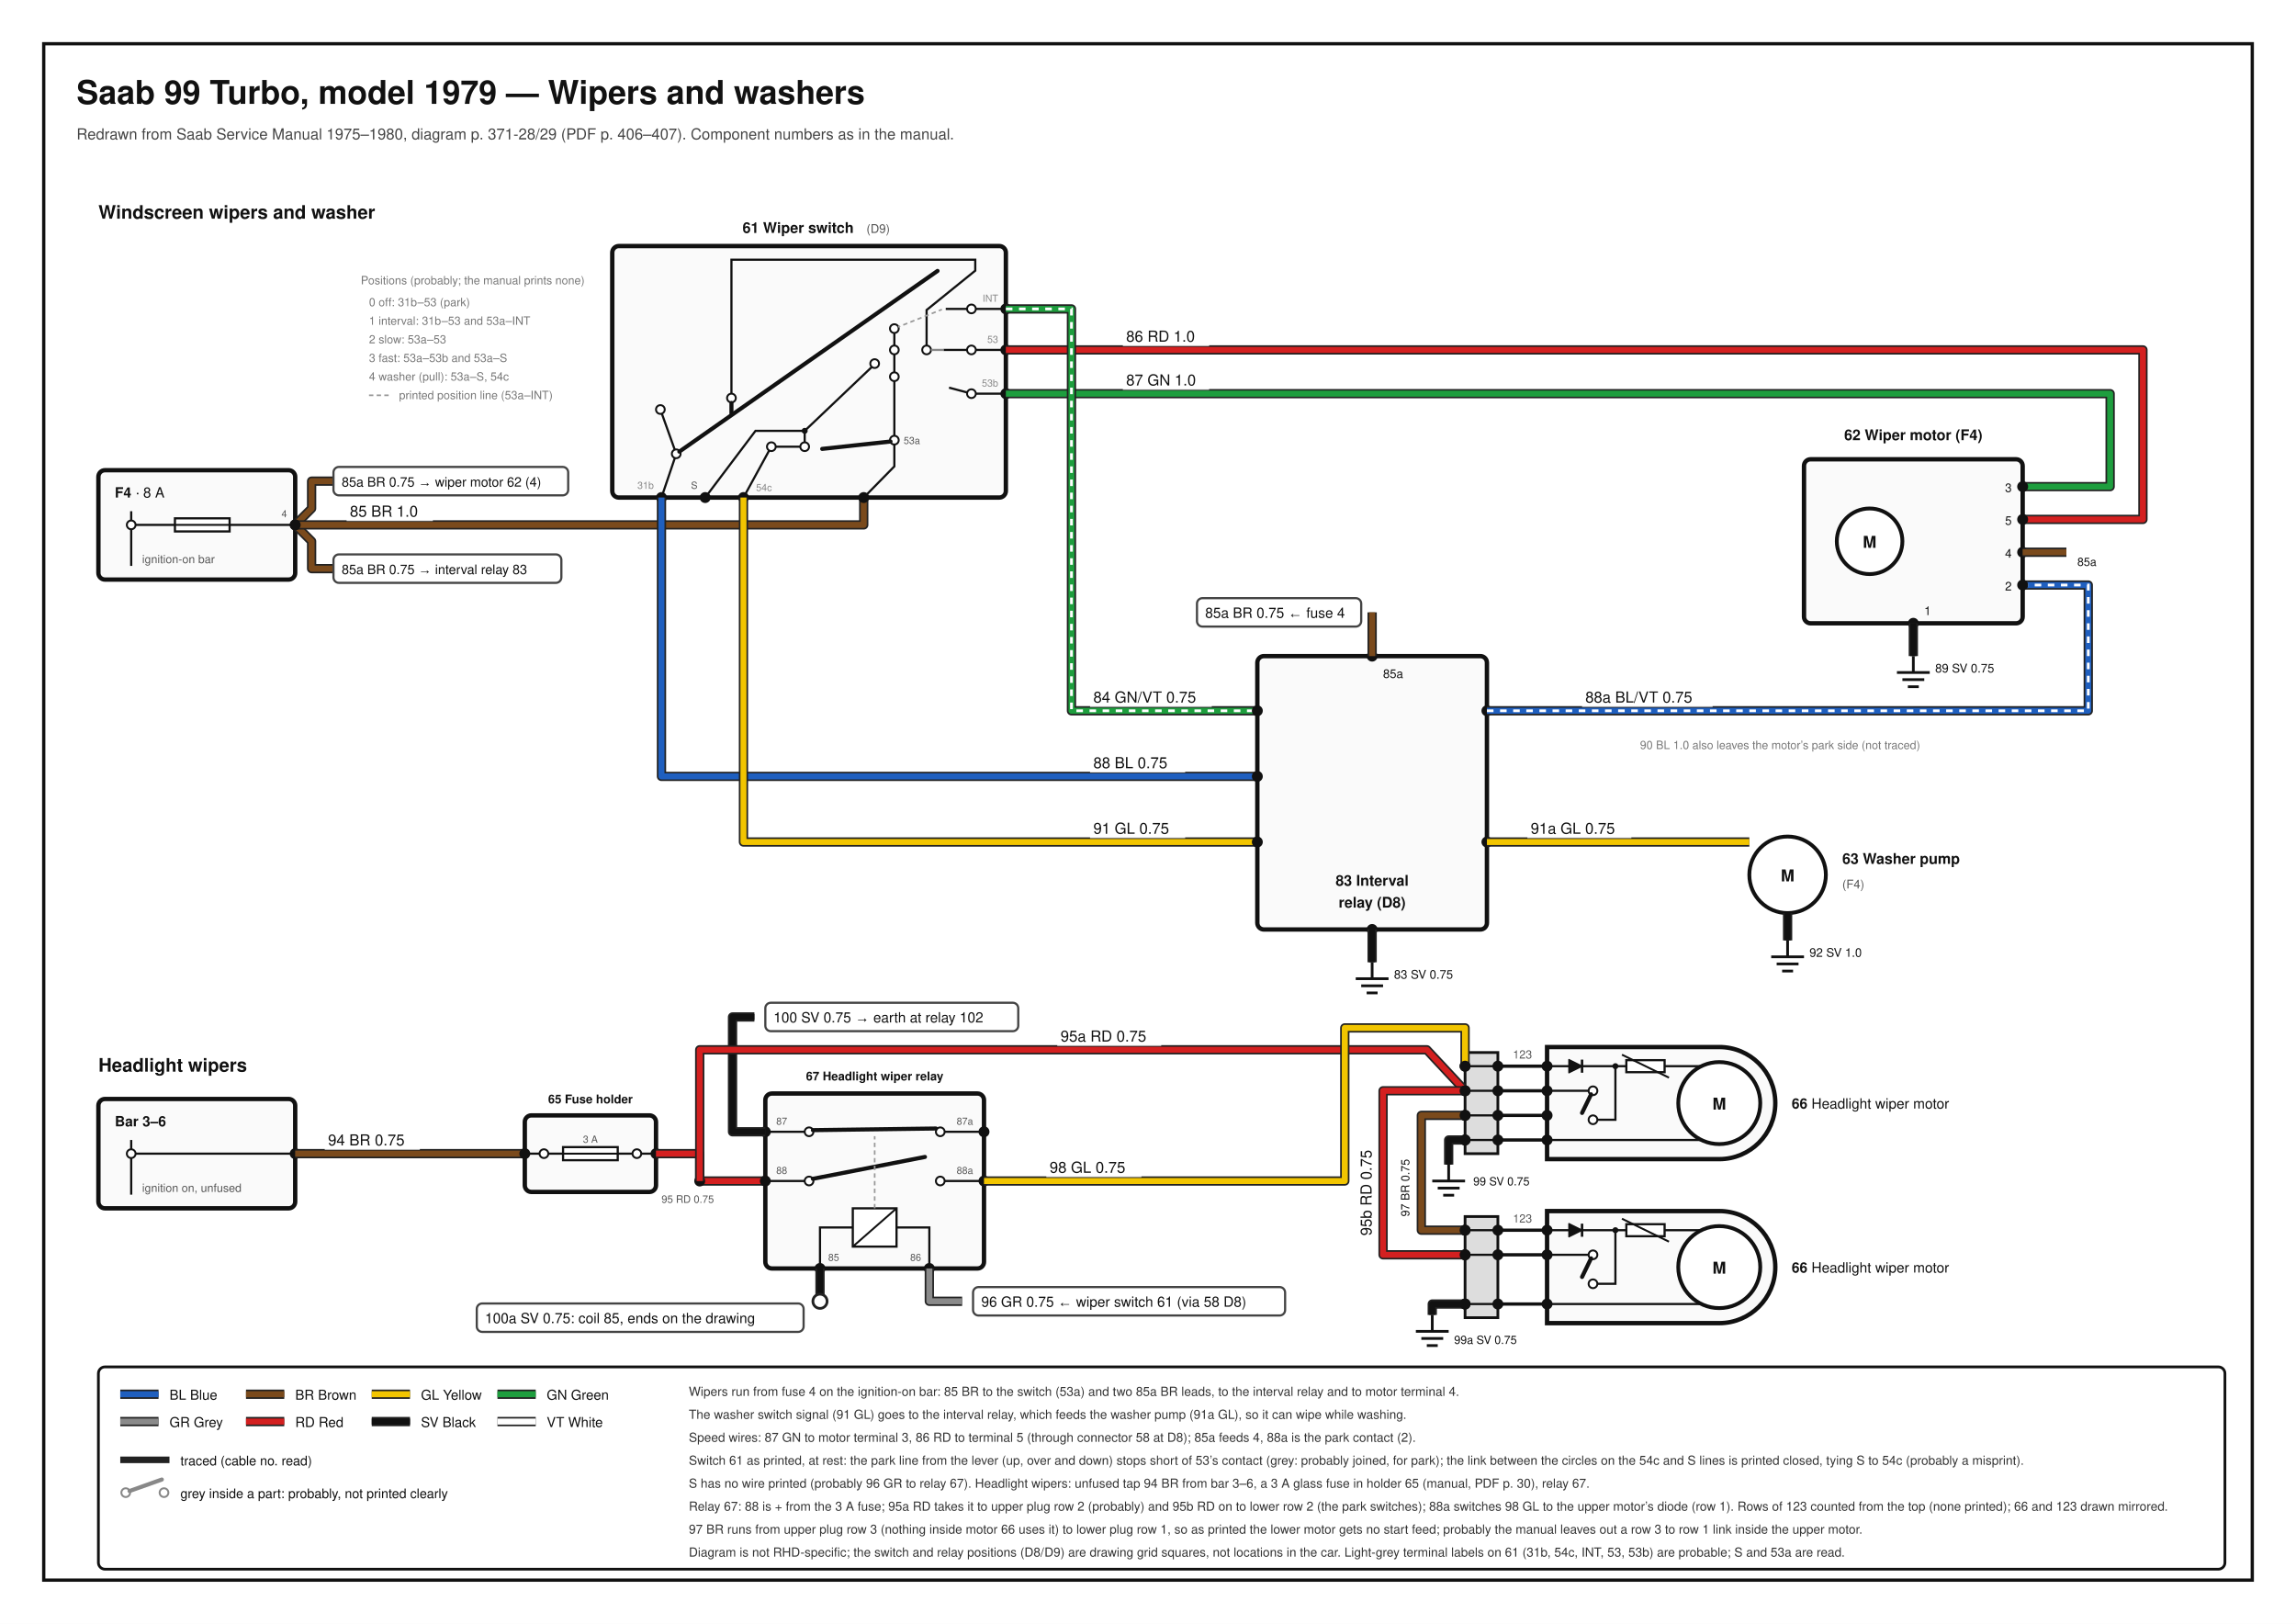
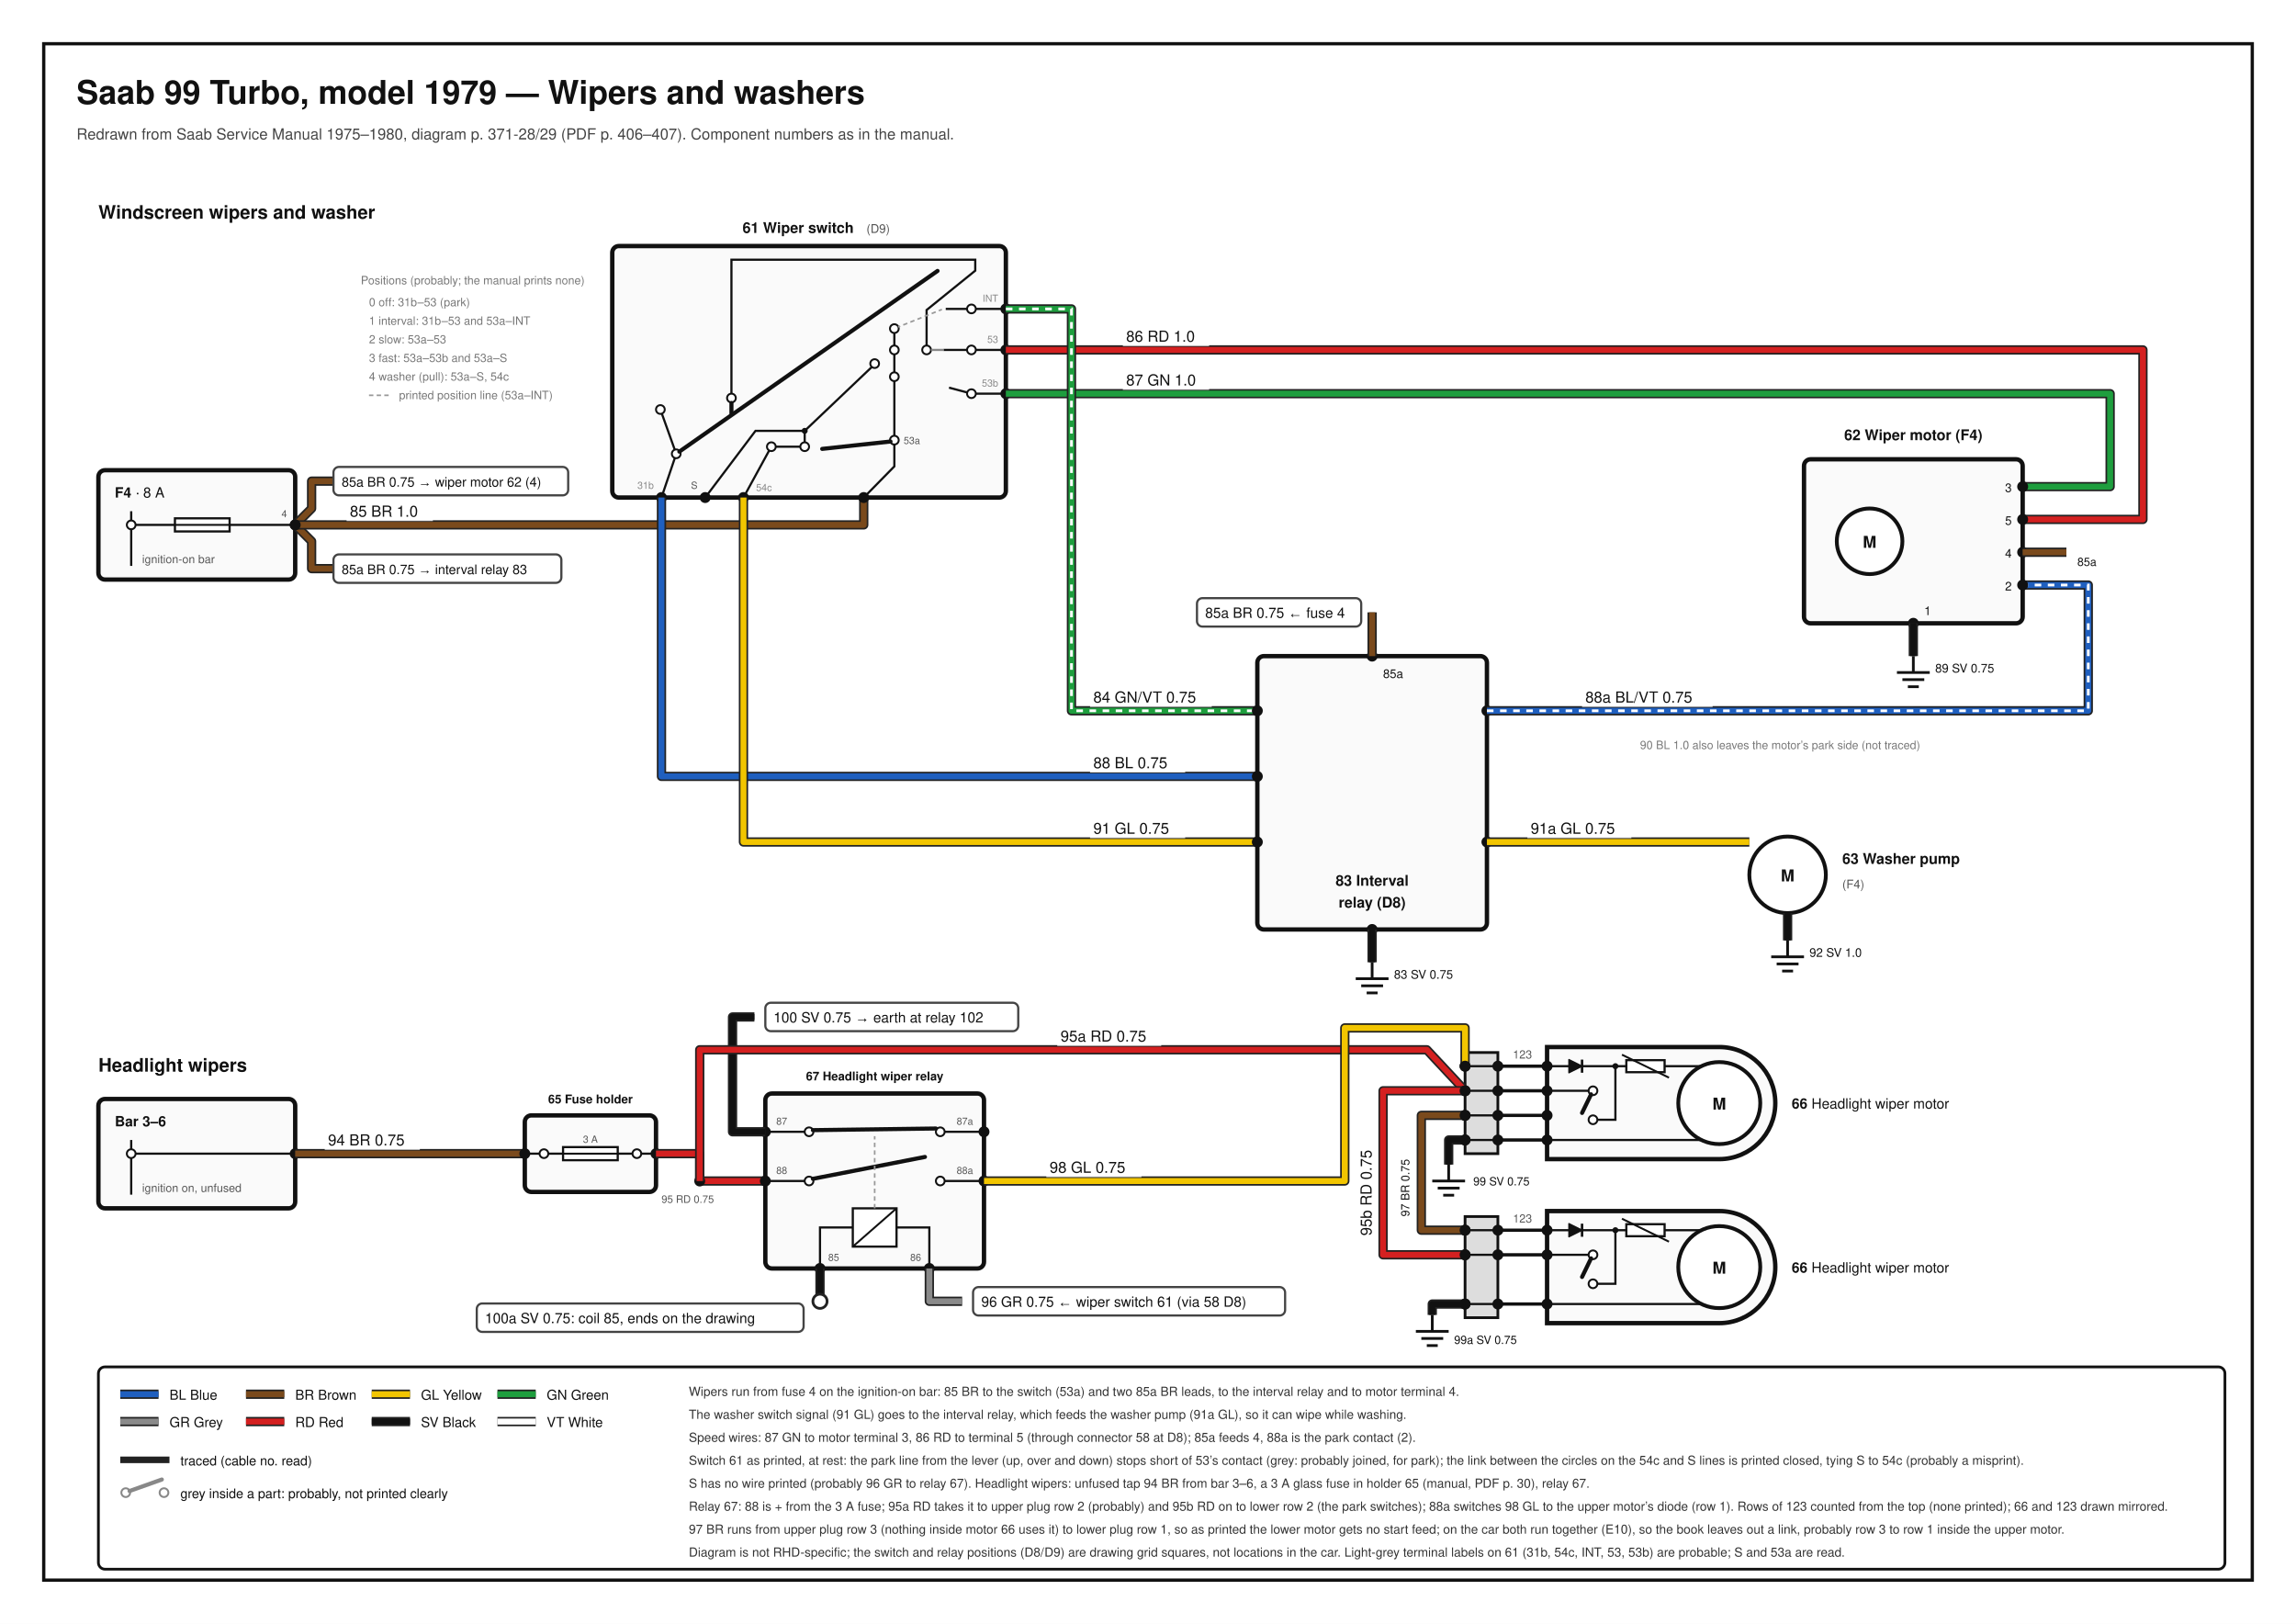
<svg xmlns="http://www.w3.org/2000/svg" width="420mm" height="297mm" viewBox="0 0 420 297" font-family="Helvetica, Arial, sans-serif">
  <rect width="420" height="297" fill="#fff" />
  <rect x="8" y="8" width="404" height="281" fill="none" stroke="#111" stroke-width=".6" />
  <text x="14" y="19" font-size="6" text-anchor="start" font-weight="bold" fill="#111">Saab 99 Turbo, model 1979 — Wipers and washers</text>
  <text x="14" y="25.5" font-size="2.8" text-anchor="start" font-weight="normal" fill="#444">Redrawn from Saab Service Manual 1975–1980, diagram p. 371-28/29 (PDF p. 406–407). Component numbers as in the manual.</text>
  <text x="18" y="40" font-size="3.4" text-anchor="start" font-weight="bold" fill="#111">Windscreen wipers and washer</text>
  <rect x="18" y="86" width="36" height="20" rx="1.2" fill="#fafafa" stroke="#111" stroke-width="0.8" />
  <text x="21" y="91" font-size="2.6" text-anchor="start" font-weight="normal" fill="#111">
    <tspan font-weight="bold">F4</tspan> · 8 A</text>
  <path d="M24,93.5 L24,103.5" fill="none" stroke="#111" stroke-width=".4" />
  <circle cx="24" cy="96" r=".8" fill="#fff" stroke="#111" stroke-width=".35" />
  <text x="26" y="103" font-size="2.1" text-anchor="start" font-weight="normal" fill="#555">ignition-on bar</text>
  <rect x="32" y="94.8" width="10" height="2.4" fill="#fff" stroke="#111" stroke-width=".4" />
  <path d="M32,96 L42,96" stroke="#111" stroke-width=".35" />
  <path d="M24.8,96 L32,96" fill="none" stroke="#111" stroke-width=".4" />
  <path d="M42,96 L54,96" fill="none" stroke="#111" stroke-width=".4" />
  <text x="52.5" y="94.6" font-size="1.8" text-anchor="end" font-weight="normal" fill="#555">4</text>
  <circle cx="54" cy="96" r="1.0" fill="#111" />
  <path d="M54,96 L57,93 L57,88 L61,88" fill="none" stroke="#222" stroke-width="1.7" stroke-linejoin="round" />
  <path d="M54,96 L57,93 L57,88 L61,88" fill="none" stroke="#7a4a1c" stroke-width="1.1" stroke-linejoin="round" />
  <rect x="61" y="85.4" width="42.936" height="5.2" rx="1" fill="#fff" stroke="#444" stroke-width=".4" />
  <text x="62.5" y="89" font-size="2.4" text-anchor="start" font-weight="normal" fill="#111">85a BR 0.75 <tspan font-family="Arial">→</tspan> wiper motor 62 (4)</text>
  <path d="M54,96 L57,99 L57,104 L61,104" fill="none" stroke="#222" stroke-width="1.7" stroke-linejoin="round" />
  <path d="M54,96 L57,99 L57,104 L61,104" fill="none" stroke="#7a4a1c" stroke-width="1.1" stroke-linejoin="round" />
  <rect x="61" y="101.4" width="41.688" height="5.2" rx="1" fill="#fff" stroke="#444" stroke-width=".4" />
  <text x="62.5" y="105" font-size="2.4" text-anchor="start" font-weight="normal" fill="#111">85a BR 0.75 <tspan font-family="Arial">→</tspan> interval relay 83</text>
  <path d="M54,96 L158,96 L158,91" fill="none" stroke="#222" stroke-width="1.7" stroke-linejoin="round" />
  <path d="M54,96 L158,96 L158,91" fill="none" stroke="#7a4a1c" stroke-width="1.1" stroke-linejoin="round" />
  <rect x="63.4" y="91.5" width="15.78" height="3.8" fill="#fff" opacity=".85" />
  <text x="64" y="94.5" font-size="2.8" text-anchor="start" font-weight="normal" fill="#111">85 BR 1.0</text>
  <circle cx="54" cy="96" r="1.0" fill="#111" />
  <rect x="112" y="45" width="72" height="46" rx="1.2" fill="#fafafa" stroke="#111" stroke-width="0.8" />
  <text x="146" y="42.6" font-size="2.7" text-anchor="middle" font-weight="bold" fill="#111">61 Wiper switch</text>
  <text x="158.5" y="42.6" font-size="2.2" text-anchor="start" font-weight="normal" fill="#555">(D9)</text>
  <circle cx="121" cy="91" r="1.0" fill="#111" />
  <circle cx="129" cy="91" r="1.0" fill="#111" />
  <circle cx="136" cy="91" r="1.0" fill="#111" />
  <circle cx="158" cy="91" r="1.0" fill="#111" />
  <text x="119.6" y="89.4" font-size="1.8" text-anchor="end" font-weight="normal" fill="#888">31b</text>
  <text x="127.6" y="89.4" font-size="1.8" text-anchor="end" font-weight="normal" fill="#555">S</text>
  <text x="138.3" y="89.8" font-size="1.8" text-anchor="start" font-weight="normal" fill="#888">54c</text>
  <circle cx="184" cy="56.5" r="1.0" fill="#111" />
  <path d="M184,56.5 L178.5,56.5" fill="none" stroke="#111" stroke-width=".4" />
  <circle cx="177.7" cy="56.5" r=".8" fill="#fff" stroke="#111" stroke-width=".35" />
  <text x="182.6" y="55.2" font-size="1.8" text-anchor="end" font-weight="normal" fill="#888">INT</text>
  <circle cx="184" cy="64" r="1.0" fill="#111" />
  <path d="M184,64 L178.5,64" fill="none" stroke="#111" stroke-width=".4" />
  <circle cx="177.7" cy="64" r=".8" fill="#fff" stroke="#111" stroke-width=".35" />
  <text x="182.6" y="62.7" font-size="1.8" text-anchor="end" font-weight="normal" fill="#888">53</text>
  <circle cx="184" cy="72" r="1.0" fill="#111" />
  <path d="M184,72 L178.5,72" fill="none" stroke="#111" stroke-width=".4" />
  <circle cx="177.7" cy="72" r=".8" fill="#fff" stroke="#111" stroke-width=".35" />
  <text x="182.6" y="70.7" font-size="1.8" text-anchor="end" font-weight="normal" fill="#888">53b</text>
  <path d="M176.9,56.5 L173,56.5" fill="none" stroke="#111" stroke-width=".4" />
  <path d="M176.9,64 L172.6,64" fill="none" stroke="#111" stroke-width=".4" />
  <path d="M177,71.8 L173.6,70.9" fill="none" stroke="#111" stroke-width=".4" />
  <circle cx="123.7" cy="83" r=".8" fill="#fff" stroke="#111" stroke-width=".35" />
  <path d="M121,91 L123.45,83.76" fill="none" stroke="#111" stroke-width=".4" />
  <circle cx="120.8" cy="74.9" r=".8" fill="#fff" stroke="#111" stroke-width=".35" />
  <path d="M123.43,82.25 L121.07,75.65" fill="none" stroke="#111" stroke-width=".4" />
  <path d="M124.27,82.6 L171.5,49.55" stroke="#111" stroke-width=".75" stroke-linecap="round" />
  <circle cx="133.8" cy="72.8" r=".8" fill="#fff" stroke="#111" stroke-width=".35" />
  <path d="M133.8,75.6 L133.8,73.7" stroke="#111" stroke-width=".75" stroke-linecap="round" />
  <path d="M133.8,72 L133.8,47.5 L178.4,47.5 L178.4,49.5 L169.5,56.7 L169.5,63.2" fill="none" stroke="#111" stroke-width=".4" />
  <circle cx="169.5" cy="64" r=".8" fill="#fff" stroke="#111" stroke-width=".35" />
  <path d="M170.3,64 L172.6,64" fill="none" stroke="#888" stroke-width=".4" />
  <path d="M163.6,60.9 L163.6,79.7" fill="none" stroke="#111" stroke-width=".4" />
  <circle cx="163.6" cy="60.1" r=".8" fill="#fff" stroke="#111" stroke-width=".35" />
  <circle cx="163.6" cy="64" r=".8" fill="#fff" stroke="#111" stroke-width=".35" />
  <circle cx="163.6" cy="68.9" r=".8" fill="#fff" stroke="#111" stroke-width=".35" />
  <path d="M164.3,59.8 L172.3,56.6" stroke="#999" stroke-width=".3" stroke-dasharray=".8 .6" stroke-dashoffset=".4" />
  <circle cx="163.6" cy="80.5" r=".8" fill="#fff" stroke="#111" stroke-width=".35" />
  <text x="165.3" y="81.2" font-size="1.8" text-anchor="start" font-weight="normal" fill="#555">53a</text>
  <path d="M163.6,81.3 L163.6,85.3 L158,91" fill="none" stroke="#111" stroke-width=".4" />
  <circle cx="160" cy="66.5" r=".8" fill="#fff" stroke="#111" stroke-width=".35" />
  <path d="M159.49,67.11 L147.2,78.8 L147.2,80.9" fill="none" stroke="#111" stroke-width=".4" />
  <path d="M129,91 L138.2,78.8 L147.2,78.8" fill="none" stroke="#111" stroke-width=".4" />
  <circle cx="147.2" cy="78.8" r=".55" fill="#111" />
  <circle cx="147.2" cy="81.7" r=".8" fill="#fff" stroke="#111" stroke-width=".35" />
  <circle cx="141.1" cy="81.7" r=".8" fill="#fff" stroke="#111" stroke-width=".35" />
  <path d="M141.9,81.7 L146.4,81.7" fill="none" stroke="#111" stroke-width=".4" />
  <path d="M140.7,82.4 L136,91" fill="none" stroke="#111" stroke-width=".4" />
  <path d="M162.9,80.75 L150.4,82.1" stroke="#111" stroke-width=".75" stroke-linecap="round" />
  <text x="66" y="52" font-size="2.1" text-anchor="start" font-weight="normal" fill="#777">Positions (probably; the manual prints none)</text>
  <text x="67.5" y="56.0" font-size="2.1" text-anchor="start" font-weight="normal" fill="#777">0 off: 31b–53 (park)</text>
  <text x="67.5" y="59.4" font-size="2.1" text-anchor="start" font-weight="normal" fill="#777">1 interval: 31b–53 and 53a–INT</text>
  <text x="67.5" y="62.8" font-size="2.1" text-anchor="start" font-weight="normal" fill="#777">2 slow: 53a–53</text>
  <text x="67.5" y="66.2" font-size="2.1" text-anchor="start" font-weight="normal" fill="#777">3 fast: 53a–53b and 53a–S</text>
  <text x="67.5" y="69.6" font-size="2.1" text-anchor="start" font-weight="normal" fill="#777">4 washer (pull): 53a–S, 54c</text>
  <path d="M67.5,72.3 h4" stroke="#999" stroke-width=".3" stroke-dasharray=".8 .6" />
  <text x="73" y="73" font-size="2.1" text-anchor="start" font-weight="normal" fill="#777">printed position line (53a–INT)</text>
  <path d="M184,64 L392,64 L392,95 L370,95" fill="none" stroke="#222" stroke-width="1.7" stroke-linejoin="round" />
  <path d="M184,64 L392,64 L392,95 L370,95" fill="none" stroke="#d42020" stroke-width="1.1" stroke-linejoin="round" />
  <rect x="205.4" y="59.5" width="15.78" height="3.8" fill="#fff" opacity=".85" />
  <text x="206" y="62.5" font-size="2.8" text-anchor="start" font-weight="normal" fill="#111">86 RD 1.0</text>
  <path d="M184,72 L386,72 L386,89 L370,89" fill="none" stroke="#222" stroke-width="1.7" stroke-linejoin="round" />
  <path d="M184,72 L386,72 L386,89 L370,89" fill="none" stroke="#1e9e3e" stroke-width="1.1" stroke-linejoin="round" />
  <rect x="205.4" y="67.5" width="15.78" height="3.8" fill="#fff" opacity=".85" />
  <text x="206" y="70.5" font-size="2.8" text-anchor="start" font-weight="normal" fill="#111">87 GN 1.0</text>
  <path d="M184,56.5 L196,56.5 L196,130 L230,130" fill="none" stroke="#222" stroke-width="1.7" stroke-linejoin="round" />
  <path d="M184,56.5 L196,56.5 L196,130 L230,130" fill="none" stroke="#1e9e3e" stroke-width="1.1" stroke-linejoin="round" />
  <path d="M184,56.5 L196,56.5 L196,130 L230,130" fill="none" stroke="#ffffff" stroke-width="0.5" stroke-dasharray="1.2 1.2" />
  <rect x="199.4" y="125.5" width="22.26" height="3.8" fill="#fff" opacity=".85" />
  <text x="200" y="128.5" font-size="2.8" text-anchor="start" font-weight="normal" fill="#111">84 GN/VT 0.75</text>
  <path d="M121,91 L121,142 L230,142" fill="none" stroke="#222" stroke-width="1.7" stroke-linejoin="round" />
  <path d="M121,91 L121,142 L230,142" fill="none" stroke="#1f5fbf" stroke-width="1.1" stroke-linejoin="round" />
  <rect x="199.4" y="137.5" width="17.4" height="3.8" fill="#fff" opacity=".85" />
  <text x="200" y="140.5" font-size="2.8" text-anchor="start" font-weight="normal" fill="#111">88 BL 0.75</text>
  <path d="M136,91 L136,154 L230,154" fill="none" stroke="#222" stroke-width="1.7" stroke-linejoin="round" />
  <path d="M136,91 L136,154 L230,154" fill="none" stroke="#f2c500" stroke-width="1.1" stroke-linejoin="round" />
  <rect x="199.4" y="149.5" width="17.4" height="3.8" fill="#fff" opacity=".85" />
  <text x="200" y="152.5" font-size="2.8" text-anchor="start" font-weight="normal" fill="#111">91 GL 0.75</text>
  <rect x="230" y="120" width="42" height="50" rx="1.2" fill="#fafafa" stroke="#111" stroke-width="0.8" />
  <text x="251" y="162" font-size="2.7" text-anchor="middle" font-weight="bold" fill="#111">83 Interval</text>
  <text x="251" y="166" font-size="2.7" text-anchor="middle" font-weight="bold" fill="#111">relay (D8)</text>
  <circle cx="230" cy="130" r="1.0" fill="#111" />
  <circle cx="230" cy="142" r="1.0" fill="#111" />
  <circle cx="230" cy="154" r="1.0" fill="#111" />
  <circle cx="251" cy="120" r="1.0" fill="#111" />
  <text x="253" y="124" font-size="2.2" text-anchor="start" font-weight="normal" fill="#111">85a</text>
  <path d="M251,120 L251,112" fill="none" stroke="#222" stroke-width="1.7" stroke-linejoin="round" />
  <path d="M251,120 L251,112" fill="none" stroke="#7a4a1c" stroke-width="1.1" stroke-linejoin="round" />
  <rect x="218.96" y="109.4" width="30.04" height="5.2" rx="1" fill="#fff" stroke="#444" stroke-width=".4" />
  <text x="220.46" y="113" font-size="2.6" text-anchor="start" font-weight="normal" fill="#111">85a BR 0.75 <tspan font-family="Arial">←</tspan> fuse 4</text>
  <circle cx="272" cy="130" r="1.0" fill="#111" />
  <circle cx="272" cy="154" r="1.0" fill="#111" />
  <path d="M272,130 L382,130 L382,107 L370,107" fill="none" stroke="#222" stroke-width="1.7" stroke-linejoin="round" />
  <path d="M272,130 L382,130 L382,107 L370,107" fill="none" stroke="#1f5fbf" stroke-width="1.1" stroke-linejoin="round" />
  <path d="M272,130 L382,130 L382,107 L370,107" fill="none" stroke="#ffffff" stroke-width="0.5" stroke-dasharray="1.2 1.2" />
  <rect x="289.4" y="125.5" width="23.88" height="3.8" fill="#fff" opacity=".85" />
  <text x="290" y="128.5" font-size="2.8" text-anchor="start" font-weight="normal" fill="#111">88a BL/VT 0.75</text>
  <path d="M272,154 L320,154" fill="none" stroke="#222" stroke-width="1.7" stroke-linejoin="round" />
  <path d="M272,154 L320,154" fill="none" stroke="#f2c500" stroke-width="1.1" stroke-linejoin="round" />
  <rect x="279.4" y="149.5" width="19.02" height="3.8" fill="#fff" opacity=".85" />
  <text x="280" y="152.5" font-size="2.8" text-anchor="start" font-weight="normal" fill="#111">91a GL 0.75</text>
  <circle cx="251" cy="170" r="1.0" fill="#111" />
  <path d="M251,170 L251,176" fill="none" stroke="#222" stroke-width="1.7" stroke-linejoin="round" />
  <path d="M251,170 L251,176" fill="none" stroke="#111111" stroke-width="1.1" stroke-linejoin="round" />
  <path d="M251,176 v3 M248,179 h6 M249,180.3 h4 M250,181.6 h2" stroke="#111" stroke-width=".5" fill="none" />
  <text x="255" y="179" font-size="2.2" text-anchor="start" font-weight="normal" fill="#111">83 SV 0.75</text>
  <circle cx="327" cy="160" r="7" fill="#fff" stroke="#111" stroke-width=".7" />
  <text x="327" y="161.2" font-size="3" text-anchor="middle" font-weight="bold" fill="#111">M</text>
  <text x="337" y="158" font-size="2.7" text-anchor="start" font-weight="bold" fill="#111">63 Washer pump</text>
  <text x="337" y="162.5" font-size="2.2" text-anchor="start" font-weight="normal" fill="#555">(F4)</text>
  <path d="M320,154 v0" />
  <path d="M327,167 L327,172" fill="none" stroke="#222" stroke-width="1.7" stroke-linejoin="round" />
  <path d="M327,167 L327,172" fill="none" stroke="#111111" stroke-width="1.1" stroke-linejoin="round" />
  <path d="M327,172 v3 M324,175 h6 M325,176.3 h4 M326,177.6 h2" stroke="#111" stroke-width=".5" fill="none" />
  <text x="331" y="175" font-size="2.2" text-anchor="start" font-weight="normal" fill="#111">92 SV 1.0</text>
  <rect x="330" y="84" width="40" height="30" rx="1.2" fill="#fafafa" stroke="#111" stroke-width="0.8" />
  <circle cx="342" cy="99" r="6" fill="#fff" stroke="#111" stroke-width=".7" />
  <text x="342" y="100.2" font-size="3" text-anchor="middle" font-weight="bold" fill="#111">M</text>
  <text x="350" y="80.5" font-size="2.7" text-anchor="middle" font-weight="bold" fill="#111">62 Wiper motor (F4)</text>
  <circle cx="370" cy="89" r="1.0" fill="#111" />
  <text x="368" y="90" font-size="2.2" text-anchor="end" font-weight="normal" fill="#111">3</text>
  <circle cx="370" cy="95" r="1.0" fill="#111" />
  <text x="368" y="96" font-size="2.2" text-anchor="end" font-weight="normal" fill="#111">5</text>
  <circle cx="370" cy="101" r="1.0" fill="#111" />
  <text x="368" y="102" font-size="2.2" text-anchor="end" font-weight="normal" fill="#111">4</text>
  <circle cx="370" cy="107" r="1.0" fill="#111" />
  <text x="368" y="108" font-size="2.2" text-anchor="end" font-weight="normal" fill="#111">2</text>
  <circle cx="350" cy="114" r="1.0" fill="#111" />
  <text x="352" y="112.5" font-size="2.2" text-anchor="start" font-weight="normal" fill="#111">1</text>
  <path d="M350,114 L350,120" fill="none" stroke="#222" stroke-width="1.7" stroke-linejoin="round" />
  <path d="M350,114 L350,120" fill="none" stroke="#111111" stroke-width="1.1" stroke-linejoin="round" />
  <path d="M350,120 v3 M347,123 h6 M348,124.3 h4 M349,125.6 h2" stroke="#111" stroke-width=".5" fill="none" />
  <text x="354" y="123" font-size="2.2" text-anchor="start" font-weight="normal" fill="#111">89 SV 0.75</text>
  <text x="300" y="137" font-size="2.1" text-anchor="start" font-weight="normal" fill="#777">90 BL 1.0 also leaves the motor’s park side (not traced)</text>
  <path d="M370,101 L378,101" fill="none" stroke="#222" stroke-width="1.7" stroke-linejoin="round" />
  <path d="M370,101 L378,101" fill="none" stroke="#7a4a1c" stroke-width="1.1" stroke-linejoin="round" />
  <text x="380" y="103.5" font-size="2.1" text-anchor="start" font-weight="normal" fill="#111">85a</text>
  <text x="18" y="196" font-size="3.4" text-anchor="start" font-weight="bold" fill="#111">Headlight wipers</text>
  <rect x="18" y="201" width="36" height="20" rx="1.2" fill="#fafafa" stroke="#111" stroke-width="0.8" />
  <text x="21" y="206" font-size="2.6" text-anchor="start" font-weight="normal" fill="#111">
    <tspan font-weight="bold">Bar 3–6</tspan>
  </text>
  <path d="M24,208.5 L24,218.5" fill="none" stroke="#111" stroke-width=".4" />
  <circle cx="24" cy="211" r=".8" fill="#fff" stroke="#111" stroke-width=".35" />
  <text x="26" y="218" font-size="2.1" text-anchor="start" font-weight="normal" fill="#555">ignition on, unfused</text>
  <path d="M24.8,211 L54,211" fill="none" stroke="#111" stroke-width=".4" />
  <circle cx="54" cy="211" r="1.0" fill="#111" />
  <path d="M54,211 L96,211" fill="none" stroke="#222" stroke-width="1.7" stroke-linejoin="round" />
  <path d="M54,211 L96,211" fill="none" stroke="#7a4a1c" stroke-width="1.1" stroke-linejoin="round" />
  <rect x="59.4" y="206.5" width="17.4" height="3.8" fill="#fff" opacity=".85" />
  <text x="60" y="209.5" font-size="2.8" text-anchor="start" font-weight="normal" fill="#111">94 BR 0.75</text>
  <rect x="96" y="204" width="24" height="14" rx="1.2" fill="#fafafa" stroke="#111" stroke-width="0.8" />
  <text x="108" y="201.8" font-size="2.2" text-anchor="middle" font-weight="bold" fill="#111">65 Fuse holder</text>
  <circle cx="96" cy="211" r="1.0" fill="#111" />
  <circle cx="120" cy="211" r="1.0" fill="#111" />
  <path d="M96,211 L98.7,211" fill="none" stroke="#111" stroke-width=".4" />
  <circle cx="99.5" cy="211" r=".8" fill="#fff" stroke="#111" stroke-width=".35" />
  <circle cx="116.5" cy="211" r=".8" fill="#fff" stroke="#111" stroke-width=".35" />
  <rect x="103" y="209.8" width="10" height="2.4" fill="#fff" stroke="#111" stroke-width=".4" />
  <path d="M103,211 L113,211" stroke="#111" stroke-width=".35" />
  <text x="108" y="209" font-size="1.8" text-anchor="middle" font-weight="normal" fill="#555">3 A</text>
  <path d="M100.3,211 L103,211" fill="none" stroke="#111" stroke-width=".4" />
  <path d="M113,211 L115.7,211" fill="none" stroke="#111" stroke-width=".4" />
  <path d="M117.3,211 L120,211" fill="none" stroke="#111" stroke-width=".4" />
  <path d="M120,211 L128,211 L128,216 L140,216" fill="none" stroke="#222" stroke-width="1.7" stroke-linejoin="round" />
  <path d="M120,211 L128,211 L128,216 L140,216" fill="none" stroke="#d42020" stroke-width="1.1" stroke-linejoin="round" />
  <text x="121" y="220" font-size="1.9" text-anchor="start" font-weight="normal" fill="#555">95 RD 0.75</text>
  <circle cx="128" cy="216" r="1.0" fill="#111" />
  <rect x="140" y="200" width="40" height="32" rx="1.2" fill="#fafafa" stroke="#111" stroke-width="0.8" />
  <text x="160" y="197.6" font-size="2.2" text-anchor="middle" font-weight="bold" fill="#111">67 Headlight wiper relay</text>
  <circle cx="140" cy="207" r="1.0" fill="#111" />
  <text x="142" y="205.7" font-size="1.8" text-anchor="start" font-weight="normal" fill="#555">87</text>
  <circle cx="140" cy="216" r="1.0" fill="#111" />
  <text x="142" y="214.7" font-size="1.8" text-anchor="start" font-weight="normal" fill="#555">88</text>
  <circle cx="180" cy="207" r="1.0" fill="#111" />
  <text x="178" y="205.7" font-size="1.8" text-anchor="end" font-weight="normal" fill="#555">87a</text>
  <circle cx="180" cy="216" r="1.0" fill="#111" />
  <text x="178" y="214.7" font-size="1.8" text-anchor="end" font-weight="normal" fill="#555">88a</text>
  <circle cx="150" cy="232" r="1.0" fill="#111" />
  <text x="151.5" y="230.6" font-size="1.8" text-anchor="start" font-weight="normal" fill="#555">85</text>
  <circle cx="170" cy="232" r="1.0" fill="#111" />
  <text x="168.5" y="230.6" font-size="1.8" text-anchor="end" font-weight="normal" fill="#555">86</text>
  <path d="M140,207 H147.2 M140,216 H147.2 M172.8,207 H180 M172.8,216 H180" stroke="#111" stroke-width=".4" />
  <circle cx="148" cy="207" r=".8" fill="#fff" stroke="#111" stroke-width=".35" />
  <circle cx="148" cy="216" r=".8" fill="#fff" stroke="#111" stroke-width=".35" />
  <circle cx="172" cy="207" r=".8" fill="#fff" stroke="#111" stroke-width=".35" />
  <circle cx="172" cy="216" r=".8" fill="#fff" stroke="#111" stroke-width=".35" />
  <path d="M148.7,206.7 L171.2,206.4" stroke="#111" stroke-width=".75" stroke-linecap="round" />
  <path d="M148.7,215.6 L169.2,211.6" stroke="#111" stroke-width=".75" stroke-linecap="round" />
  <rect x="156" y="221" width="8" height="7" fill="#fff" stroke="#111" stroke-width=".4" />
  <path d="M156,228 L164,221" stroke="#111" stroke-width=".35" />
  <path d="M156,224.5 H150 V232 M164,224.5 H170 V232" fill="none" stroke="#111" stroke-width=".4" />
  <path d="M160,221 L160,207.8" fill="none" stroke="#999" stroke-width=".3" stroke-dasharray=".8 .6" />
  <path d="M140,207 L134,207 L134,186 L138,186" fill="none" stroke="#222" stroke-width="1.7" stroke-linejoin="round" />
  <path d="M140,207 L134,207 L134,186 L138,186" fill="none" stroke="#111111" stroke-width="1.1" stroke-linejoin="round" />
  <rect x="140" y="183.4" width="46.264" height="5.2" rx="1" fill="#fff" stroke="#444" stroke-width=".4" />
  <text x="141.5" y="187" font-size="2.6" text-anchor="start" font-weight="normal" fill="#111">100 SV 0.75 <tspan font-family="Arial">→</tspan> earth at relay 102</text>
  <path d="M170,232 L170,238 L176,238" fill="none" stroke="#222" stroke-width="1.7" stroke-linejoin="round" />
  <path d="M170,232 L170,238 L176,238" fill="none" stroke="#8a8a8a" stroke-width="1.1" stroke-linejoin="round" />
  <rect x="178" y="235.4" width="57.08" height="5.2" rx="1" fill="#fff" stroke="#444" stroke-width=".4" />
  <text x="179.5" y="239" font-size="2.6" text-anchor="start" font-weight="normal" fill="#111">96 GR 0.75 <tspan font-family="Arial">←</tspan> wiper switch 61 (via 58 D8)</text>
  <path d="M150,232 L150,238" fill="none" stroke="#222" stroke-width="1.7" stroke-linejoin="round" />
  <path d="M150,232 L150,238" fill="none" stroke="#111111" stroke-width="1.1" stroke-linejoin="round" />
  <circle cx="150" cy="238" r="1.3" fill="#fff" stroke="#222" stroke-width=".5" />
  <rect x="87.216" y="238.4" width="59.784" height="5.2" rx="1" fill="#fff" stroke="#444" stroke-width=".4" />
  <text x="88.716" y="242" font-size="2.6" text-anchor="start" font-weight="normal" fill="#111">100a SV 0.75: coil 85, ends on the drawing</text>
  <path d="M283,191.5 H314.5 A10.25,10.25 0 0 1 314.5,212.0 H283 Z" fill="#fafafa" stroke="#111" stroke-width=".8" />
  <circle cx="314.5" cy="201.75" r="7.5" fill="#fff" stroke="#111" stroke-width=".7" />
  <text x="314.5" y="202.95" font-size="3" text-anchor="middle" font-weight="bold" fill="#111">M</text>
  <path d="M287,196.2 L287,193.8 L289.4,195 Z" fill="#111" stroke="#111" stroke-width=".25" stroke-linejoin="round" />
  <path d="M289.4,196.2 L289.4,193.8" stroke="#111" stroke-width=".45" />
  <circle cx="295.5" cy="195" r=".55" fill="#111" />
  <rect x="297.5" y="193.9" width="7" height="2.2" fill="#fff" stroke="#111" stroke-width=".4" />
  <path d="M305.3,197.1 L296.7,192.9" stroke="#111" stroke-width=".35" />
  <path d="M283,195 L287,195" fill="none" stroke="#111" stroke-width=".4" />
  <path d="M289.4,195 L295.5,195 L297.5,195" fill="none" stroke="#111" stroke-width=".4" />
  <path d="M304.5,195 L311.23,195" fill="none" stroke="#111" stroke-width=".4" />
  <path d="M283,199.5 L290.6,199.5" fill="none" stroke="#111" stroke-width=".4" />
  <circle cx="291.4" cy="199.5" r=".8" fill="#fff" stroke="#111" stroke-width=".35" />
  <circle cx="291.4" cy="204.8" r=".8" fill="#fff" stroke="#111" stroke-width=".35" />
  <path d="M291.05,200.15 L289.4,203.55" stroke="#111" stroke-width=".75" stroke-linecap="round" />
  <path d="M295.5,195 L295.5,204.8 L292.2,204.8" fill="none" stroke="#111" stroke-width=".4" />
  <path d="M283,208.5 L311.23,208.5" fill="none" stroke="#111" stroke-width=".4" />
  <circle cx="283" cy="195" r="1.0" fill="#111" />
  <circle cx="283" cy="199.5" r="1.0" fill="#111" />
  <circle cx="283" cy="204.0" r="1.0" fill="#111" />
  <circle cx="283" cy="208.5" r="1.0" fill="#111" />
  <text x="327.75" y="202.75" font-size="2.6" text-anchor="start" font-weight="normal" fill="#111">
    <tspan font-weight="bold">66</tspan> Headlight wiper motor</text>
  <rect x="268" y="192.5" width="6" height="18.5" fill="#ddd" stroke="#111" stroke-width=".5" />
  <path d="M268,195 L274,195" fill="none" stroke="#111" stroke-width=".4" />
  <circle cx="268" cy="195.0" r="1.0" fill="#111" />
  <circle cx="274" cy="195.0" r="1.0" fill="#111" />
  <path d="M274,195.0 H283" stroke="#111" stroke-width=".6" />
  <path d="M268,199.5 L274,199.5" fill="none" stroke="#111" stroke-width=".4" />
  <circle cx="268" cy="199.5" r="1.0" fill="#111" />
  <circle cx="274" cy="199.5" r="1.0" fill="#111" />
  <path d="M274,199.5 H283" stroke="#111" stroke-width=".6" />
  <path d="M268,204 L274,204" fill="none" stroke="#111" stroke-width=".4" />
  <circle cx="268" cy="204.0" r="1.0" fill="#111" />
  <circle cx="274" cy="204.0" r="1.0" fill="#111" />
  <path d="M274,204.0 H283" stroke="#111" stroke-width=".6" />
  <path d="M268,208.5 L274,208.5" fill="none" stroke="#111" stroke-width=".4" />
  <circle cx="268" cy="208.5" r="1.0" fill="#111" />
  <circle cx="274" cy="208.5" r="1.0" fill="#111" />
  <path d="M274,208.5 H283" stroke="#111" stroke-width=".6" />
  <text x="278.5" y="193.6" font-size="2.1" text-anchor="middle" font-weight="normal" fill="#555">123</text>
  <path d="M283,221.5 H314.5 A10.25,10.25 0 0 1 314.5,242.0 H283 Z" fill="#fafafa" stroke="#111" stroke-width=".8" />
  <circle cx="314.5" cy="231.75" r="7.5" fill="#fff" stroke="#111" stroke-width=".7" />
  <text x="314.5" y="232.95" font-size="3" text-anchor="middle" font-weight="bold" fill="#111">M</text>
  <path d="M287,226.2 L287,223.8 L289.4,225 Z" fill="#111" stroke="#111" stroke-width=".25" stroke-linejoin="round" />
  <path d="M289.4,226.2 L289.4,223.8" stroke="#111" stroke-width=".45" />
  <circle cx="295.5" cy="225" r=".55" fill="#111" />
  <rect x="297.5" y="223.9" width="7" height="2.2" fill="#fff" stroke="#111" stroke-width=".4" />
  <path d="M305.3,227.1 L296.7,222.9" stroke="#111" stroke-width=".35" />
  <path d="M283,225 L287,225" fill="none" stroke="#111" stroke-width=".4" />
  <path d="M289.4,225 L295.5,225 L297.5,225" fill="none" stroke="#111" stroke-width=".4" />
  <path d="M304.5,225 L311.23,225" fill="none" stroke="#111" stroke-width=".4" />
  <path d="M283,229.5 L290.6,229.5" fill="none" stroke="#111" stroke-width=".4" />
  <circle cx="291.4" cy="229.5" r=".8" fill="#fff" stroke="#111" stroke-width=".35" />
  <circle cx="291.4" cy="234.8" r=".8" fill="#fff" stroke="#111" stroke-width=".35" />
  <path d="M291.05,230.15 L289.4,233.55" stroke="#111" stroke-width=".75" stroke-linecap="round" />
  <path d="M295.5,225 L295.5,234.8 L292.2,234.8" fill="none" stroke="#111" stroke-width=".4" />
  <path d="M283,238.5 L311.23,238.5" fill="none" stroke="#111" stroke-width=".4" />
  <circle cx="283" cy="225" r="1.0" fill="#111" />
  <circle cx="283" cy="229.5" r="1.0" fill="#111" />
  <circle cx="283" cy="238.5" r="1.0" fill="#111" />
  <text x="327.75" y="232.75" font-size="2.6" text-anchor="start" font-weight="normal" fill="#111">
    <tspan font-weight="bold">66</tspan> Headlight wiper motor</text>
  <rect x="268" y="222.5" width="6" height="18.5" fill="#ddd" stroke="#111" stroke-width=".5" />
  <path d="M268,225 L274,225" fill="none" stroke="#111" stroke-width=".4" />
  <circle cx="268" cy="225.0" r="1.0" fill="#111" />
  <circle cx="274" cy="225.0" r="1.0" fill="#111" />
  <path d="M274,225.0 H283" stroke="#111" stroke-width=".6" />
  <path d="M268,229.5 L274,229.5" fill="none" stroke="#111" stroke-width=".4" />
  <circle cx="268" cy="229.5" r="1.0" fill="#111" />
  <circle cx="274" cy="229.5" r="1.0" fill="#111" />
  <path d="M274,229.5 H283" stroke="#111" stroke-width=".6" />
  <path d="M268,238.5 L274,238.5" fill="none" stroke="#111" stroke-width=".4" />
  <circle cx="268" cy="238.5" r="1.0" fill="#111" />
  <circle cx="274" cy="238.5" r="1.0" fill="#111" />
  <path d="M274,238.5 H283" stroke="#111" stroke-width=".6" />
  <text x="278.5" y="223.6" font-size="2.1" text-anchor="middle" font-weight="normal" fill="#555">123</text>
  <path d="M128,216 L128,192 L261,192 L268,199.5" fill="none" stroke="#222" stroke-width="1.7" stroke-linejoin="round" />
  <path d="M128,216 L128,192 L261,192 L268,199.5" fill="none" stroke="#d42020" stroke-width="1.1" stroke-linejoin="round" />
  <rect x="193.4" y="187.5" width="19.02" height="3.8" fill="#fff" opacity=".85" />
  <text x="194" y="190.5" font-size="2.8" text-anchor="start" font-weight="normal" fill="#111">95a RD 0.75</text>
  <path d="M180,216 L246,216 L246,188 L268,188 L268,195" fill="none" stroke="#222" stroke-width="1.7" stroke-linejoin="round" />
  <path d="M180,216 L246,216 L246,188 L268,188 L268,195" fill="none" stroke="#f2c500" stroke-width="1.1" stroke-linejoin="round" />
  <rect x="191.4" y="211.5" width="17.4" height="3.8" fill="#fff" opacity=".85" />
  <text x="192" y="214.5" font-size="2.8" text-anchor="start" font-weight="normal" fill="#111">98 GL 0.75</text>
  <path d="M268,199.5 L253,199.5 L253,229.5 L268,229.5" fill="none" stroke="#222" stroke-width="1.7" stroke-linejoin="round" />
  <path d="M268,199.5 L253,199.5 L253,229.5 L268,229.5" fill="none" stroke="#d42020" stroke-width="1.1" stroke-linejoin="round" />
  <text x="250.9" y="226" font-size="2.8" text-anchor="start" font-weight="normal" fill="#111" transform="rotate(-90 250.9 226)">95b RD 0.75</text>
  <path d="M268,204.0 L260,204.0 L260,225 L268,225" fill="none" stroke="#222" stroke-width="1.7" stroke-linejoin="round" />
  <path d="M268,204.0 L260,204.0 L260,225 L268,225" fill="none" stroke="#7a4a1c" stroke-width="1.1" stroke-linejoin="round" />
  <text x="257.8" y="222.5" font-size="2.1" text-anchor="start" font-weight="normal" fill="#111" transform="rotate(-90 257.8 222.5)">97 BR 0.75</text>
  <path d="M268,208.5 L265,208.5 L265,213.0" fill="none" stroke="#222" stroke-width="1.7" stroke-linejoin="round" />
  <path d="M268,208.5 L265,208.5 L265,213.0" fill="none" stroke="#111111" stroke-width="1.1" stroke-linejoin="round" />
  <path d="M265,213.0 v3 M262,216.0 h6 M263,217.3 h4 M264,218.6 h2" stroke="#111" stroke-width=".5" fill="none" />
  <text x="269.5" y="216.8" font-size="2.1" text-anchor="start" font-weight="normal" fill="#111">99 SV 0.75</text>
  <path d="M268,238.5 L262,238.5 L262,240.5" fill="none" stroke="#222" stroke-width="1.7" stroke-linejoin="round" />
  <path d="M268,238.5 L262,238.5 L262,240.5" fill="none" stroke="#111111" stroke-width="1.1" stroke-linejoin="round" />
  <path d="M262,240.5 v3 M259,243.5 h6 M260,244.8 h4 M261,246.1 h2" stroke="#111" stroke-width=".5" fill="none" />
  <text x="266" y="245.8" font-size="2.1" text-anchor="start" font-weight="normal" fill="#111">99a SV 0.75</text>
  <circle cx="268" cy="195" r="1.0" fill="#111" />
  <circle cx="268" cy="199.5" r="1.0" fill="#111" />
  <circle cx="268" cy="204.0" r="1.0" fill="#111" />
  <circle cx="268" cy="208.5" r="1.0" fill="#111" />
  <circle cx="268" cy="225" r="1.0" fill="#111" />
  <circle cx="268" cy="229.5" r="1.0" fill="#111" />
  <circle cx="268" cy="238.5" r="1.0" fill="#111" />
  <rect x="18" y="250" width="389" height="37" rx="1.2" fill="#fff" stroke="#111" stroke-width="0.5" />
  <path d="M22,255 h7" stroke="#222" stroke-width="1.7" />
  <path d="M22,255 h7" stroke="#1f5fbf" stroke-width="1.1" />
  <text x="31" y="256" font-size="2.5" text-anchor="start" font-weight="normal" fill="#111">BL Blue</text>
  <path d="M45,255 h7" stroke="#222" stroke-width="1.7" />
  <path d="M45,255 h7" stroke="#7a4a1c" stroke-width="1.1" />
  <text x="54" y="256" font-size="2.5" text-anchor="start" font-weight="normal" fill="#111">BR Brown</text>
  <path d="M68,255 h7" stroke="#222" stroke-width="1.7" />
  <path d="M68,255 h7" stroke="#f2c500" stroke-width="1.1" />
  <text x="77" y="256" font-size="2.5" text-anchor="start" font-weight="normal" fill="#111">GL Yellow</text>
  <path d="M91,255 h7" stroke="#222" stroke-width="1.7" />
  <path d="M91,255 h7" stroke="#1e9e3e" stroke-width="1.1" />
  <text x="100" y="256" font-size="2.5" text-anchor="start" font-weight="normal" fill="#111">GN Green</text>
  <path d="M22,260 h7" stroke="#222" stroke-width="1.7" />
  <path d="M22,260 h7" stroke="#8a8a8a" stroke-width="1.1" />
  <text x="31" y="261" font-size="2.5" text-anchor="start" font-weight="normal" fill="#111">GR Grey</text>
  <path d="M45,260 h7" stroke="#222" stroke-width="1.7" />
  <path d="M45,260 h7" stroke="#d42020" stroke-width="1.1" />
  <text x="54" y="261" font-size="2.5" text-anchor="start" font-weight="normal" fill="#111">RD Red</text>
  <path d="M68,260 h7" stroke="#222" stroke-width="1.7" />
  <path d="M68,260 h7" stroke="#111111" stroke-width="1.1" />
  <text x="77" y="261" font-size="2.5" text-anchor="start" font-weight="normal" fill="#111">SV Black</text>
  <path d="M91,260 h7" stroke="#222" stroke-width="1.7" />
  <path d="M91,260 h7" stroke="#ffffff" stroke-width="1.1" />
  <text x="100" y="261" font-size="2.5" text-anchor="start" font-weight="normal" fill="#111">VT White</text>
  <path d="M22,267 h9" stroke="#222" stroke-width="1.2" />
  <text x="33" y="268" font-size="2.4" text-anchor="start" font-weight="normal" fill="#111">traced (cable no. read)</text>
  <circle cx="23" cy="273" r=".8" fill="#fff" stroke="#888" stroke-width=".35" />
  <circle cx="30" cy="273" r=".8" fill="#fff" stroke="#888" stroke-width=".35" />
  <path d="M23.7,272.7 L29.6,270.6" stroke="#888" stroke-width=".75" stroke-linecap="round" />
  <text x="33" y="274" font-size="2.4" text-anchor="start" font-weight="normal" fill="#111">grey inside a part: probably, not printed clearly</text>
  <text x="126" y="255.3" font-size="2.3" text-anchor="start" font-weight="normal" fill="#333">Wipers run from fuse 4 on the ignition-on bar: 85 BR to the switch (53a) and two 85a BR leads, to the interval relay and to motor terminal 4.</text>
  <text x="126" y="259.5" font-size="2.3" text-anchor="start" font-weight="normal" fill="#333">The washer switch signal (91 GL) goes to the interval relay, which feeds the washer pump (91a GL), so it can wipe while washing.</text>
  <text x="126" y="263.7" font-size="2.3" text-anchor="start" font-weight="normal" fill="#333">Speed wires: 87 GN to motor terminal 3, 86 RD to terminal 5 (through connector 58 at D8); 85a feeds 4, 88a is the park contact (2).</text>
  <text x="126" y="267.9" font-size="2.3" text-anchor="start" font-weight="normal" fill="#333">Switch 61 as printed, at rest: the park line from the lever (up, over and down) stops short of 53’s contact (grey: probably joined, for park); the link between the circles on the 54c and S lines is printed closed, tying S to 54c (probably a misprint).</text>
  <text x="126" y="272.1" font-size="2.3" text-anchor="start" font-weight="normal" fill="#333">S has no wire printed (probably 96 GR to relay 67). Headlight wipers: unfused tap 94 BR from bar 3–6, a 3 A glass fuse in holder 65 (manual, PDF p. 30), relay 67.</text>
  <text x="126" y="276.3" font-size="2.3" text-anchor="start" font-weight="normal" fill="#333">Relay 67: 88 is + from the 3 A fuse; 95a RD takes it to upper plug row 2 (probably) and 95b RD on to lower row 2 (the park switches); 88a switches 98 GL to the upper motor’s diode (row 1). Rows of 123 counted from the top (none printed); 66 and 123 drawn mirrored.</text>
-   <text x="126" y="280.5" font-size="2.3" text-anchor="start" font-weight="normal" fill="#333">97 BR runs from upper plug row 3 (nothing inside motor 66 uses it) to lower plug row 1, so as printed the lower motor gets no start feed; probably the manual leaves out a row 3 to row 1 link inside the upper motor.</text>
+   <text x="126" y="280.5" font-size="2.3" text-anchor="start" font-weight="normal" fill="#333">97 BR runs from upper plug row 3 (nothing inside motor 66 uses it) to lower plug row 1, so as printed the lower motor gets no start feed; on the car both run together (E10), so the book leaves out a link, probably row 3 to row 1 inside the upper motor.</text>
  <text x="126" y="284.7" font-size="2.3" text-anchor="start" font-weight="normal" fill="#333">Diagram is not RHD-specific; the switch and relay positions (D8/D9) are drawing grid squares, not locations in the car. Light-grey terminal labels on 61 (31b, 54c, INT, 53, 53b) are probable; S and 53a are read.</text>
</svg>
